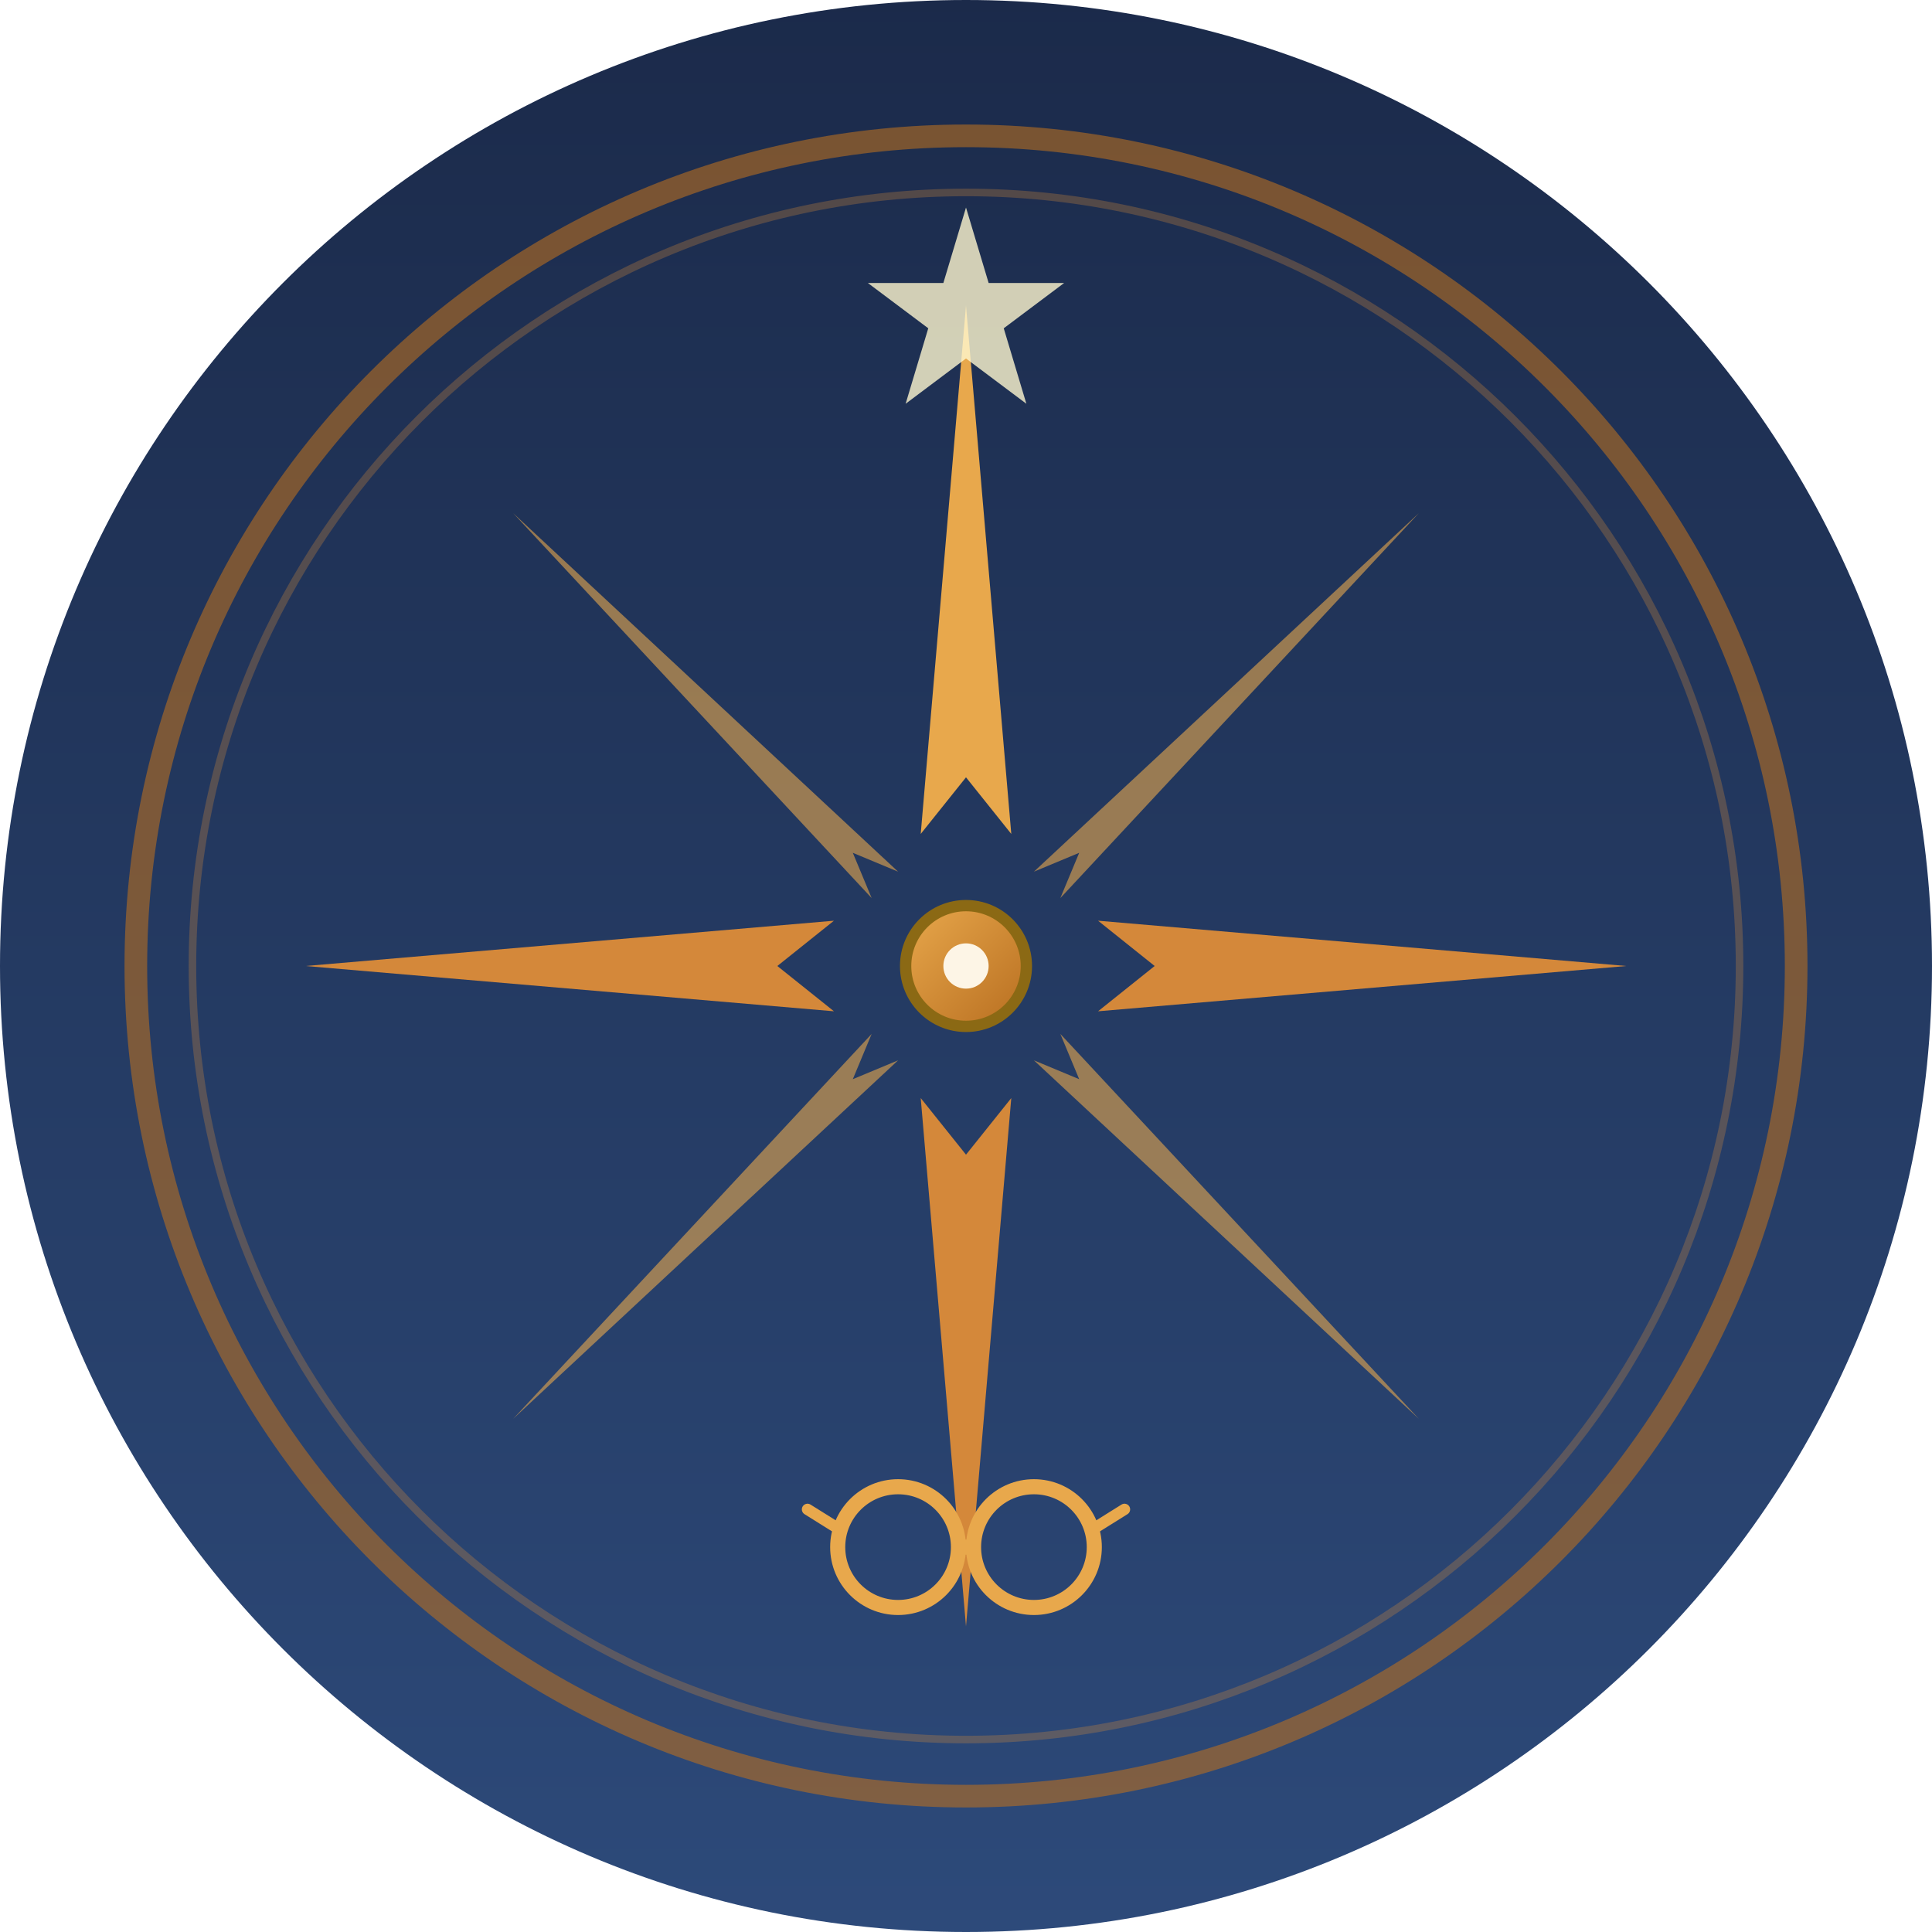
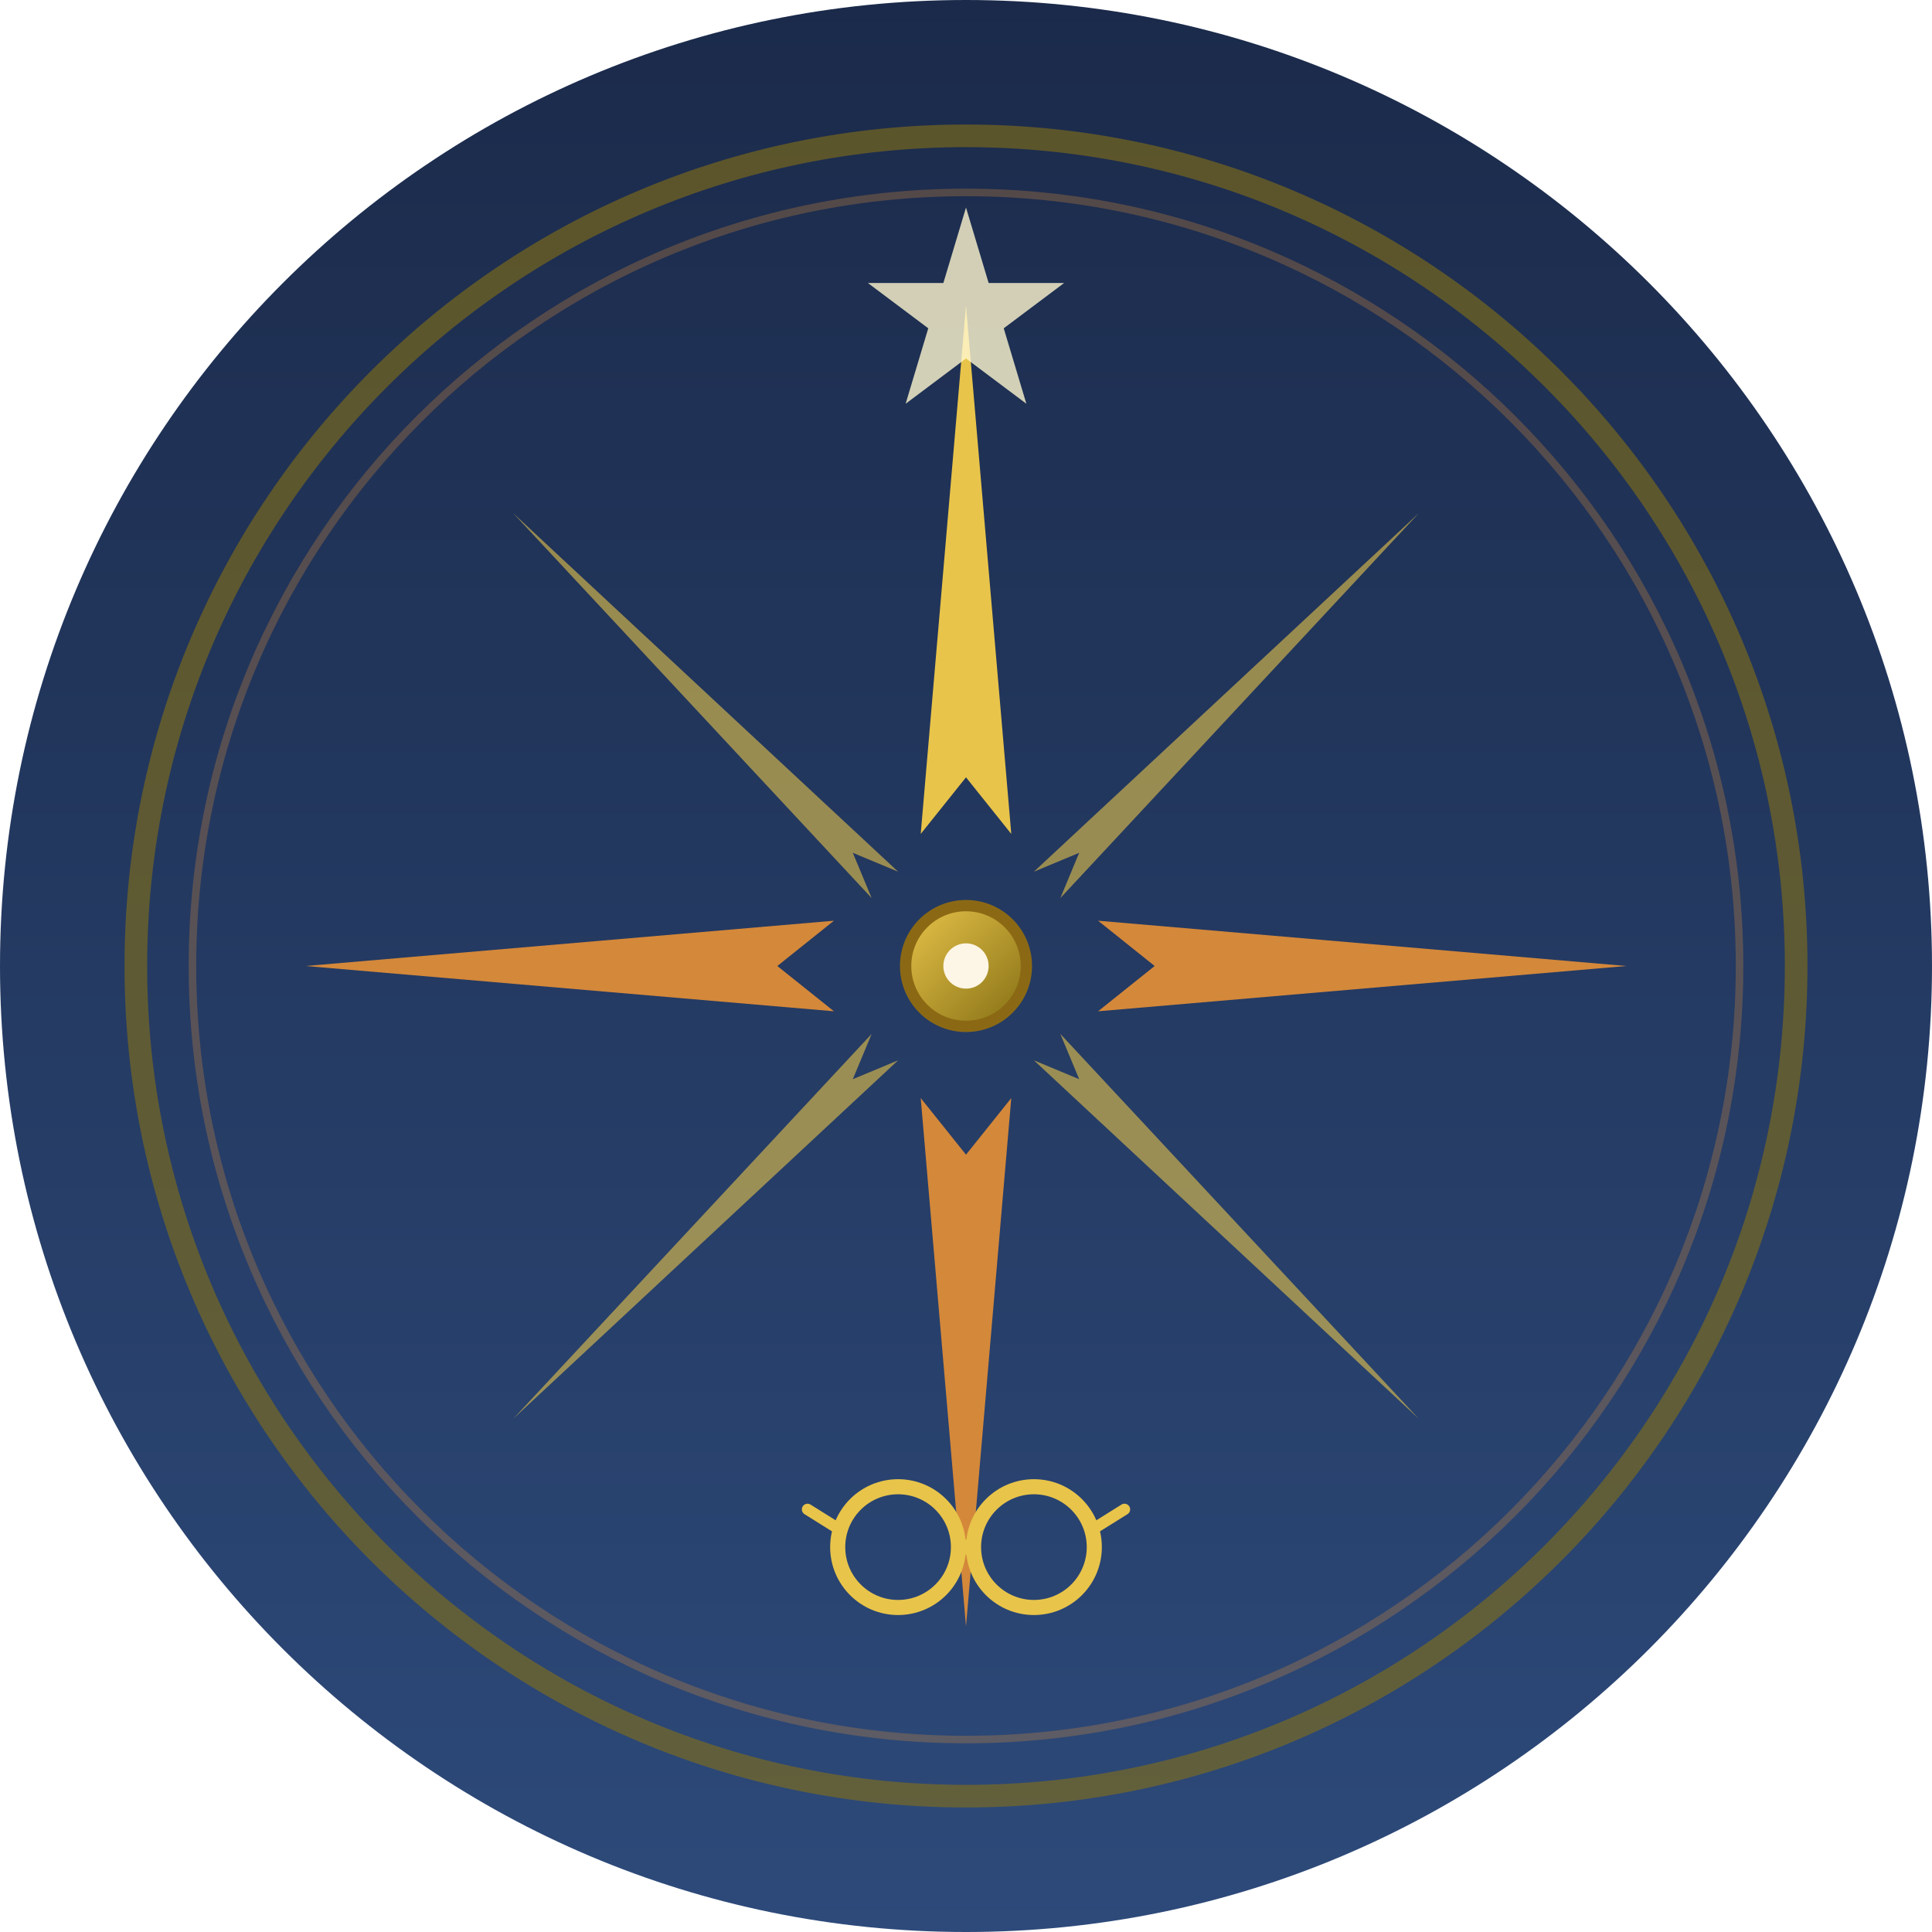
<svg xmlns="http://www.w3.org/2000/svg" viewBox="0 0 512 512" width="512" height="512">
  <defs>
    <linearGradient id="bg" x1="0" y1="0" x2="0" y2="1">
      <stop offset="0%" stop-color="#1B2A4A" />
      <stop offset="100%" stop-color="#2D4A7A" />
    </linearGradient>
    <linearGradient id="gold" x1="0" y1="0" x2="1" y2="1">
-       <stop offset="0%" stop-color="#E8A84C" />
-       <stop offset="100%" stop-color="#B86E20" />
+       <stop offset="0%" stop-color="#E8C44A" />
+       <stop offset="100%" stop-color="#856F14" />
    </linearGradient>
  </defs>
  <circle cx="256" cy="256" r="256" fill="url(#bg)" />
-   <circle cx="256" cy="256" r="220" fill="none" stroke="#B86E20" stroke-width="6" opacity="0.6" />
+   <circle cx="256" cy="256" r="220" fill="none" stroke="#856F14" stroke-width="6" opacity="0.6" />
  <circle cx="256" cy="256" r="205" fill="none" stroke="#D4883A" stroke-width="2" opacity="0.3" />
  <g transform="translate(256, 256)">
-     <polygon points="0,-175 12,-35 0,-50 -12,-35" fill="#E8A84C" />
+     <polygon points="0,-175 12,-35 0,-50 -12,-35" fill="#E8C44A" />
    <polygon points="0,175 12,35 0,50 -12,35" fill="#D4883A" />
    <polygon points="-175,0 -35,12 -50,0 -35,-12" fill="#D4883A" />
    <polygon points="175,0 35,12 50,0 35,-12" fill="#D4883A" />
-     <polygon points="-120,-120 -18,-25 -30,-30 -25,-18" fill="#E8A84C" opacity="0.6" />
-     <polygon points="120,-120 18,-25 30,-30 25,-18" fill="#E8A84C" opacity="0.6" />
-     <polygon points="-120,120 -18,25 -30,30 -25,18" fill="#E8A84C" opacity="0.6" />
-     <polygon points="120,120 18,25 30,30 25,18" fill="#E8A84C" opacity="0.6" />
+     <polygon points="-120,-120 -18,-25 -30,-30 -25,-18" fill="#E8C44A" opacity="0.6" />
+     <polygon points="120,-120 18,-25 30,-30 25,-18" fill="#E8C44A" opacity="0.6" />
+     <polygon points="-120,120 -18,25 -30,30 -25,18" fill="#E8C44A" opacity="0.6" />
+     <polygon points="120,120 18,25 30,30 25,18" fill="#E8C44A" opacity="0.6" />
    <circle cx="0" cy="0" r="16" fill="url(#gold)" stroke="#8B6914" stroke-width="3" />
    <circle cx="0" cy="0" r="6" fill="#FDF5E6" />
  </g>
  <polygon points="256,55 262,75 282,75 266,87 272,107 256,95 240,107 246,87 230,75 250,75" fill="#FFF8D0" opacity="0.8" />
  <g transform="translate(256, 410)">
-     <circle cx="-18" cy="0" r="16" fill="none" stroke="#E8A84C" stroke-width="4" />
-     <circle cx="18" cy="0" r="16" fill="none" stroke="#E8A84C" stroke-width="4" />
-     <line x1="2" y1="0" x2="-2" y2="0" stroke="#E8A84C" stroke-width="4" />
-     <line x1="-34" y1="-5" x2="-42" y2="-10" stroke="#E8A84C" stroke-width="3" stroke-linecap="round" />
-     <line x1="34" y1="-5" x2="42" y2="-10" stroke="#E8A84C" stroke-width="3" stroke-linecap="round" />
+     <circle cx="-18" cy="0" r="16" fill="none" stroke="#E8C44A" stroke-width="4" />
+     <circle cx="18" cy="0" r="16" fill="none" stroke="#E8C44A" stroke-width="4" />
+     <line x1="2" y1="0" x2="-2" y2="0" stroke="#E8C44A" stroke-width="4" />
+     <line x1="-34" y1="-5" x2="-42" y2="-10" stroke="#E8C44A" stroke-width="3" stroke-linecap="round" />
+     <line x1="34" y1="-5" x2="42" y2="-10" stroke="#E8C44A" stroke-width="3" stroke-linecap="round" />
  </g>
</svg>
